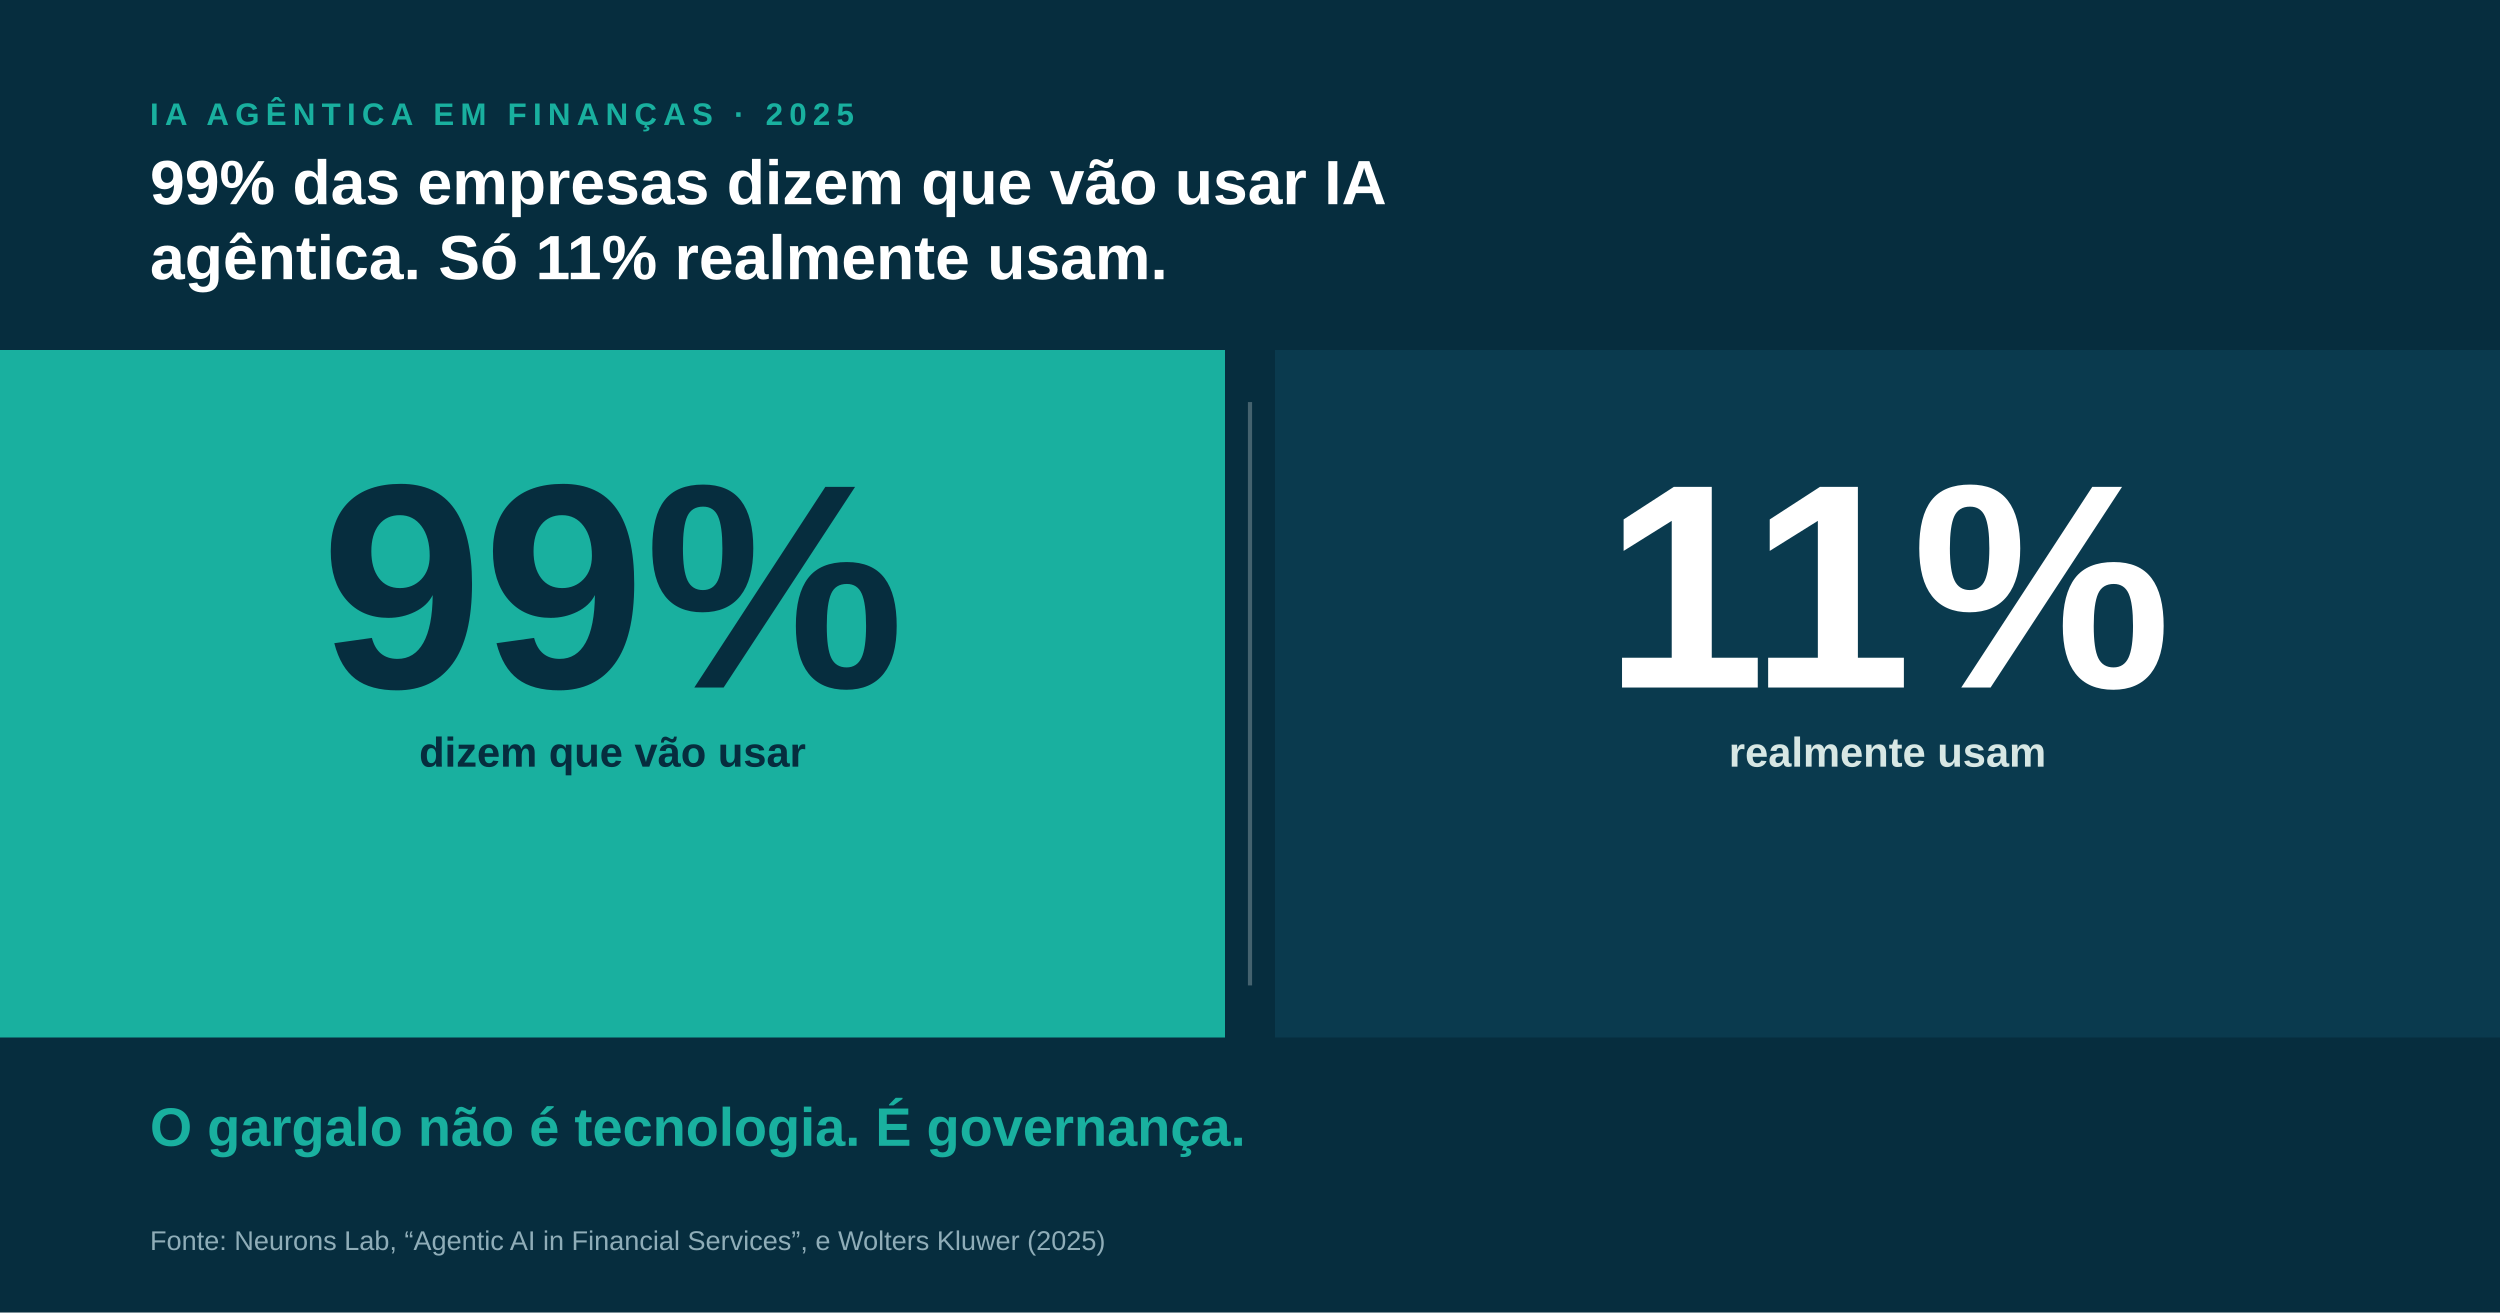
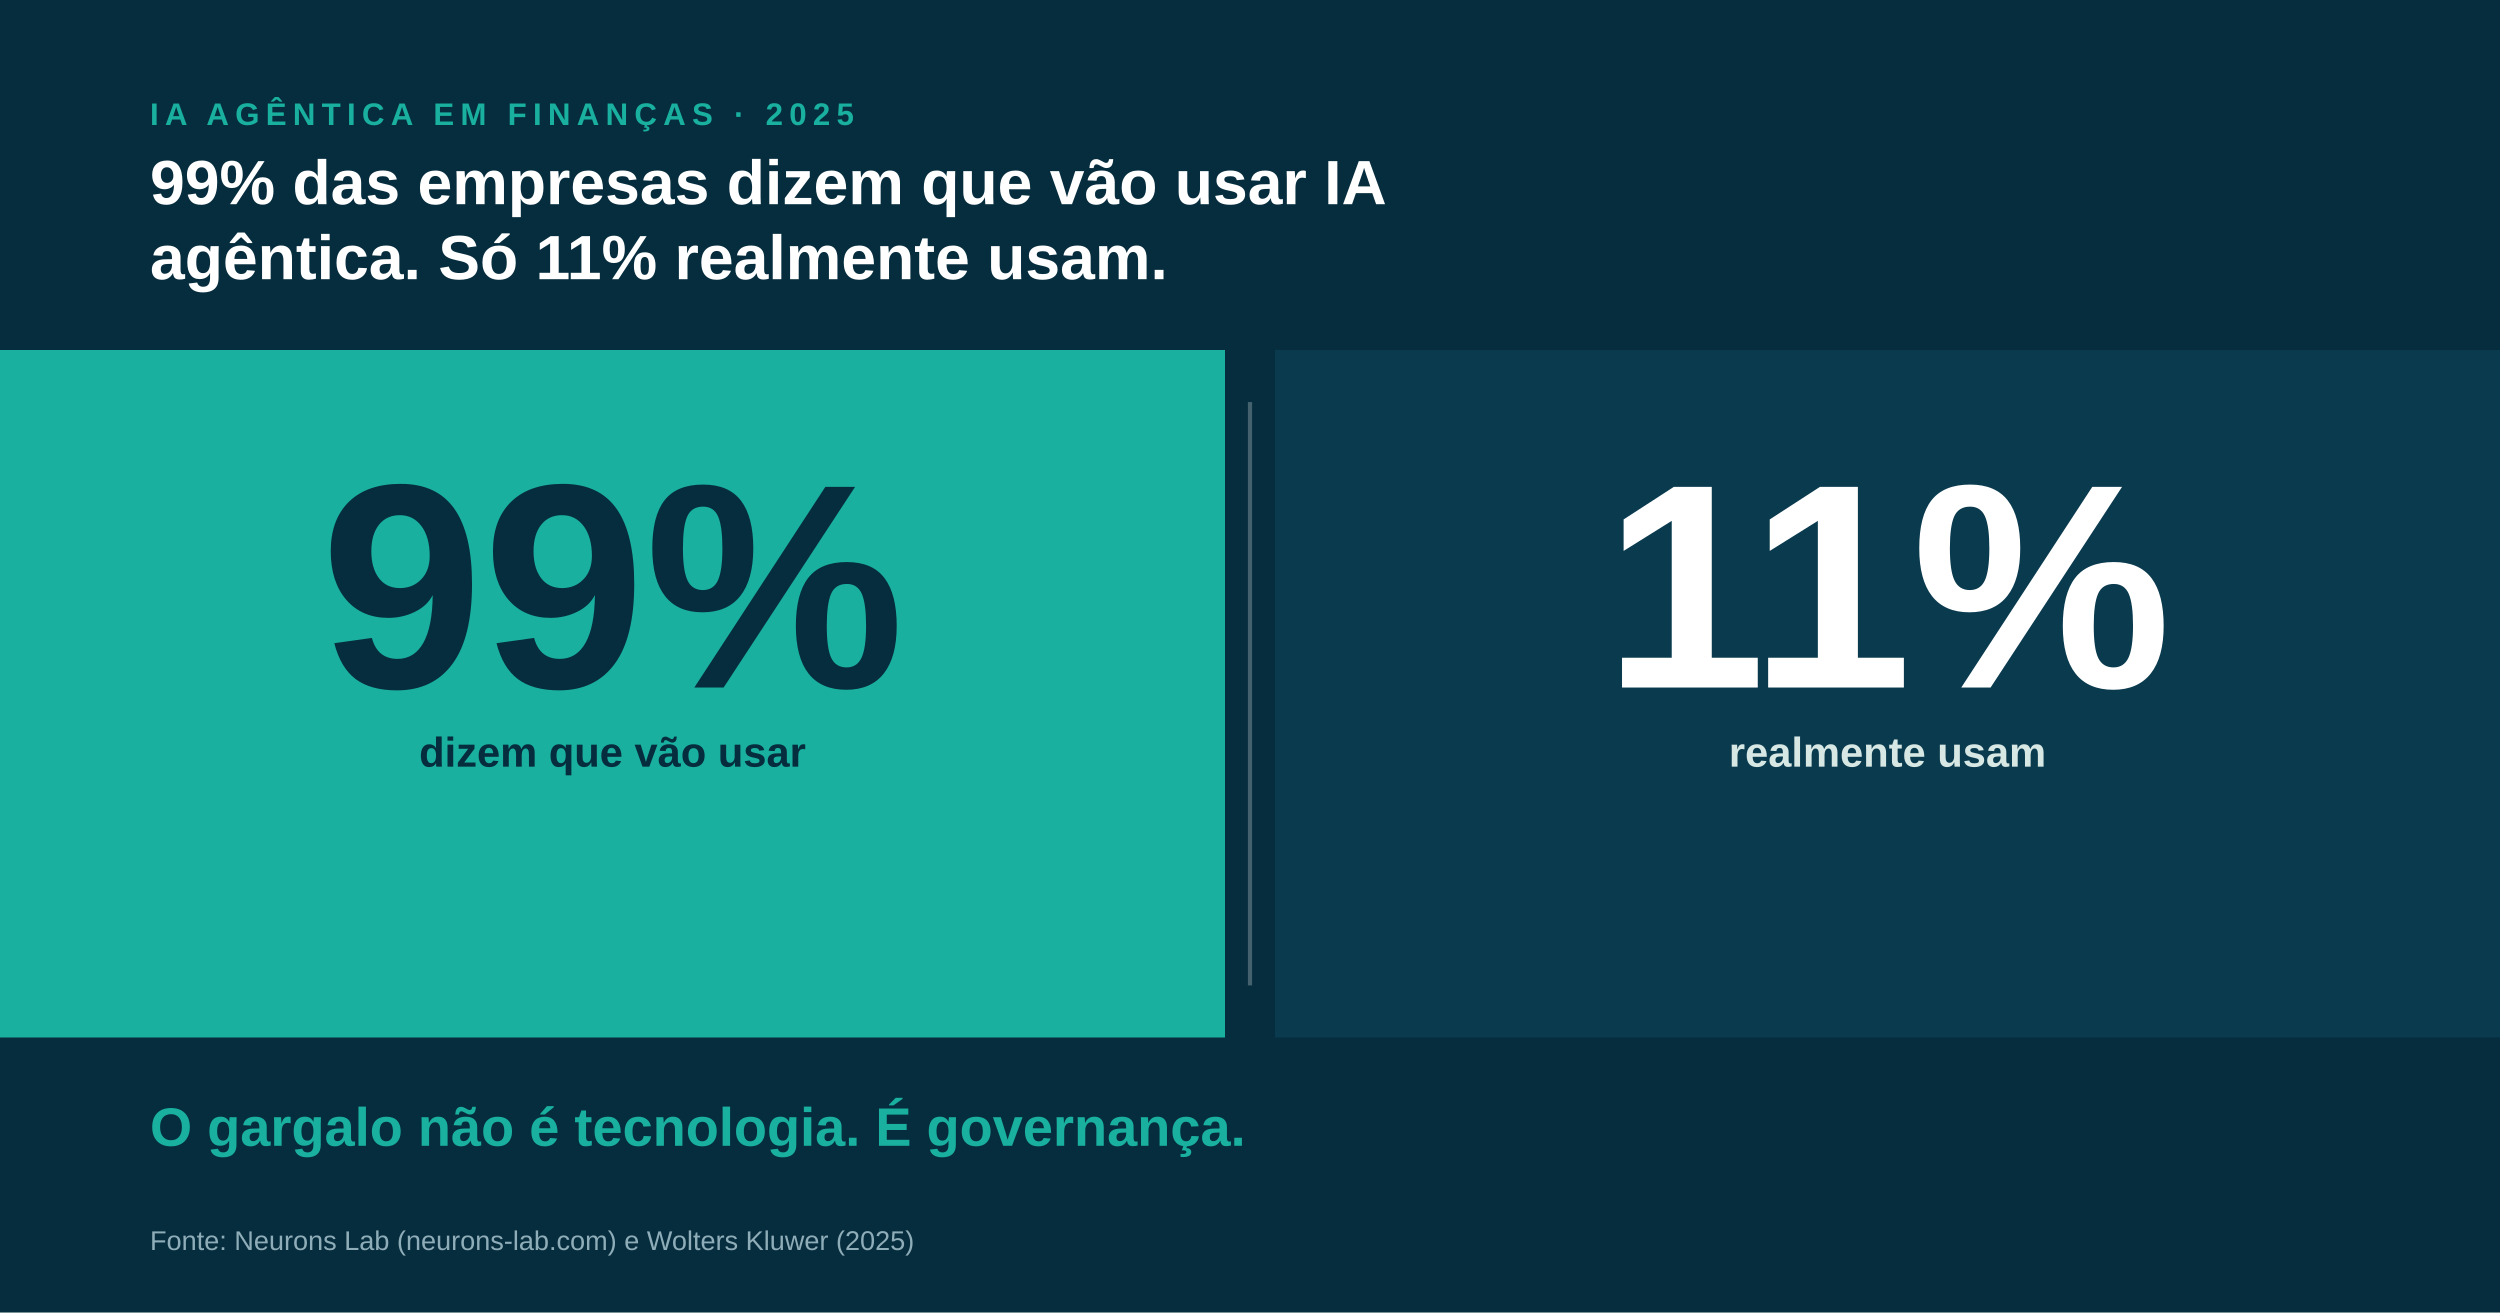
<svg xmlns="http://www.w3.org/2000/svg" width="1200" height="630" viewBox="0 0 1200 630" font-family="Arial, Helvetica, sans-serif">
  <rect width="1200" height="630" fill="#062D3E" />
  <text x="72" y="60" font-size="15" font-weight="bold" letter-spacing="3" fill="#19B09F">IA AGÊNTICA EM FINANÇAS · 2025</text>
  <text x="72" y="98" font-size="30" font-weight="bold" fill="#FFFFFF">99% das empresas dizem que vão usar IA</text>
  <text x="72" y="134" font-size="30" font-weight="bold" fill="#FFFFFF">agêntica. Só 11% realmente usam.</text>
  <rect x="0" y="168" width="588" height="330" fill="#19B09F" />
  <rect x="588" y="168" width="24" height="330" fill="#062D3E" />
  <line x1="600" y1="193" x2="600" y2="473" stroke="#FFFFFF" stroke-opacity="0.25" stroke-width="2" />
  <rect x="612" y="168" width="588" height="330" fill="#0A3A4E" />
  <text x="294" y="330" font-size="140" font-weight="bold" fill="#062D3E" text-anchor="middle">99%</text>
  <text x="294" y="368" font-size="20" font-weight="bold" fill="#062D3E" text-anchor="middle">dizem que vão usar</text>
  <text x="906" y="330" font-size="140" font-weight="bold" fill="#FFFFFF" text-anchor="middle">11%</text>
  <text x="906" y="368" font-size="20" font-weight="bold" fill="#D7E7E4" text-anchor="middle">realmente usam</text>
  <text x="72" y="550" font-size="26" font-weight="bold" fill="#19B09F">O gargalo não é tecnologia. É governança.</text>
-   <text x="72" y="600" font-size="13" fill="#8FADB8">Fonte: Neurons Lab, “Agentic AI in Financial Services”, e Wolters Kluwer (2025)</text>
+   <text x="72" y="600" font-size="13" fill="#8FADB8">Fonte: Neurons Lab (neurons-lab.com) e Wolters Kluwer (2025)</text>
</svg>
